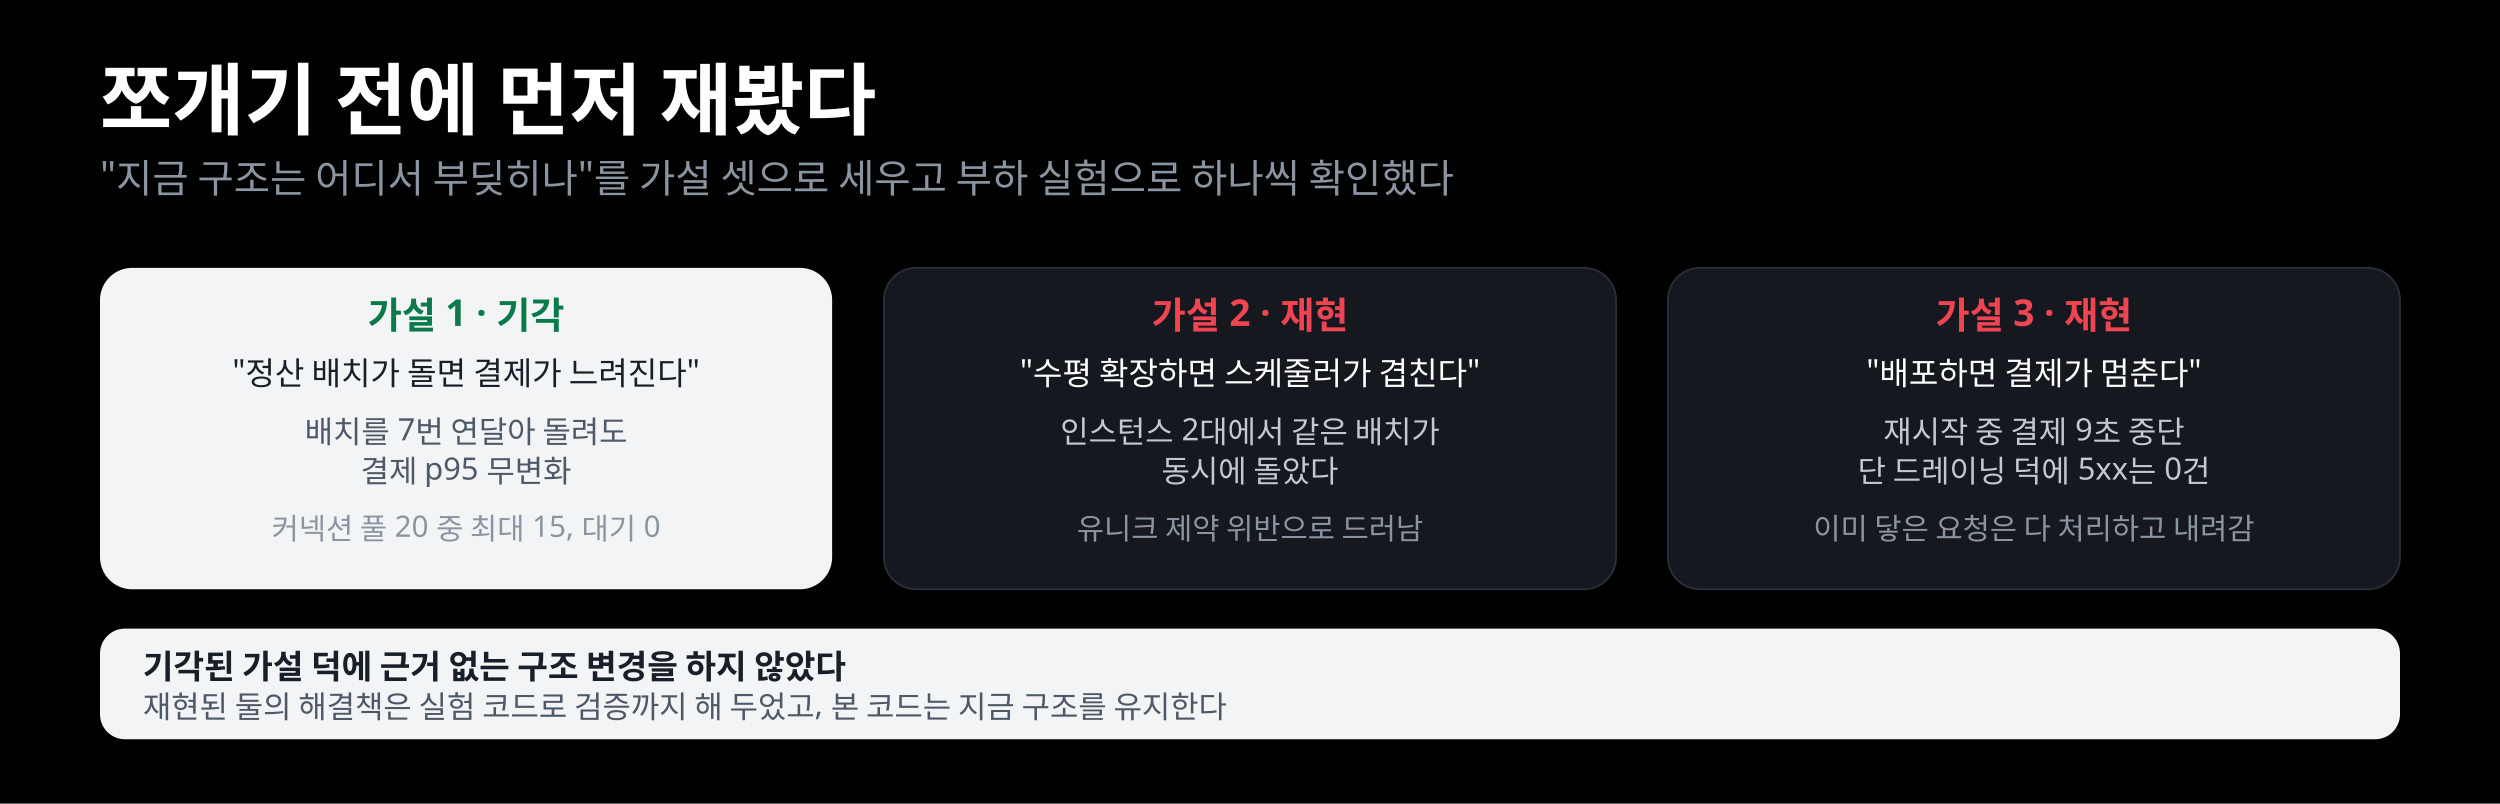
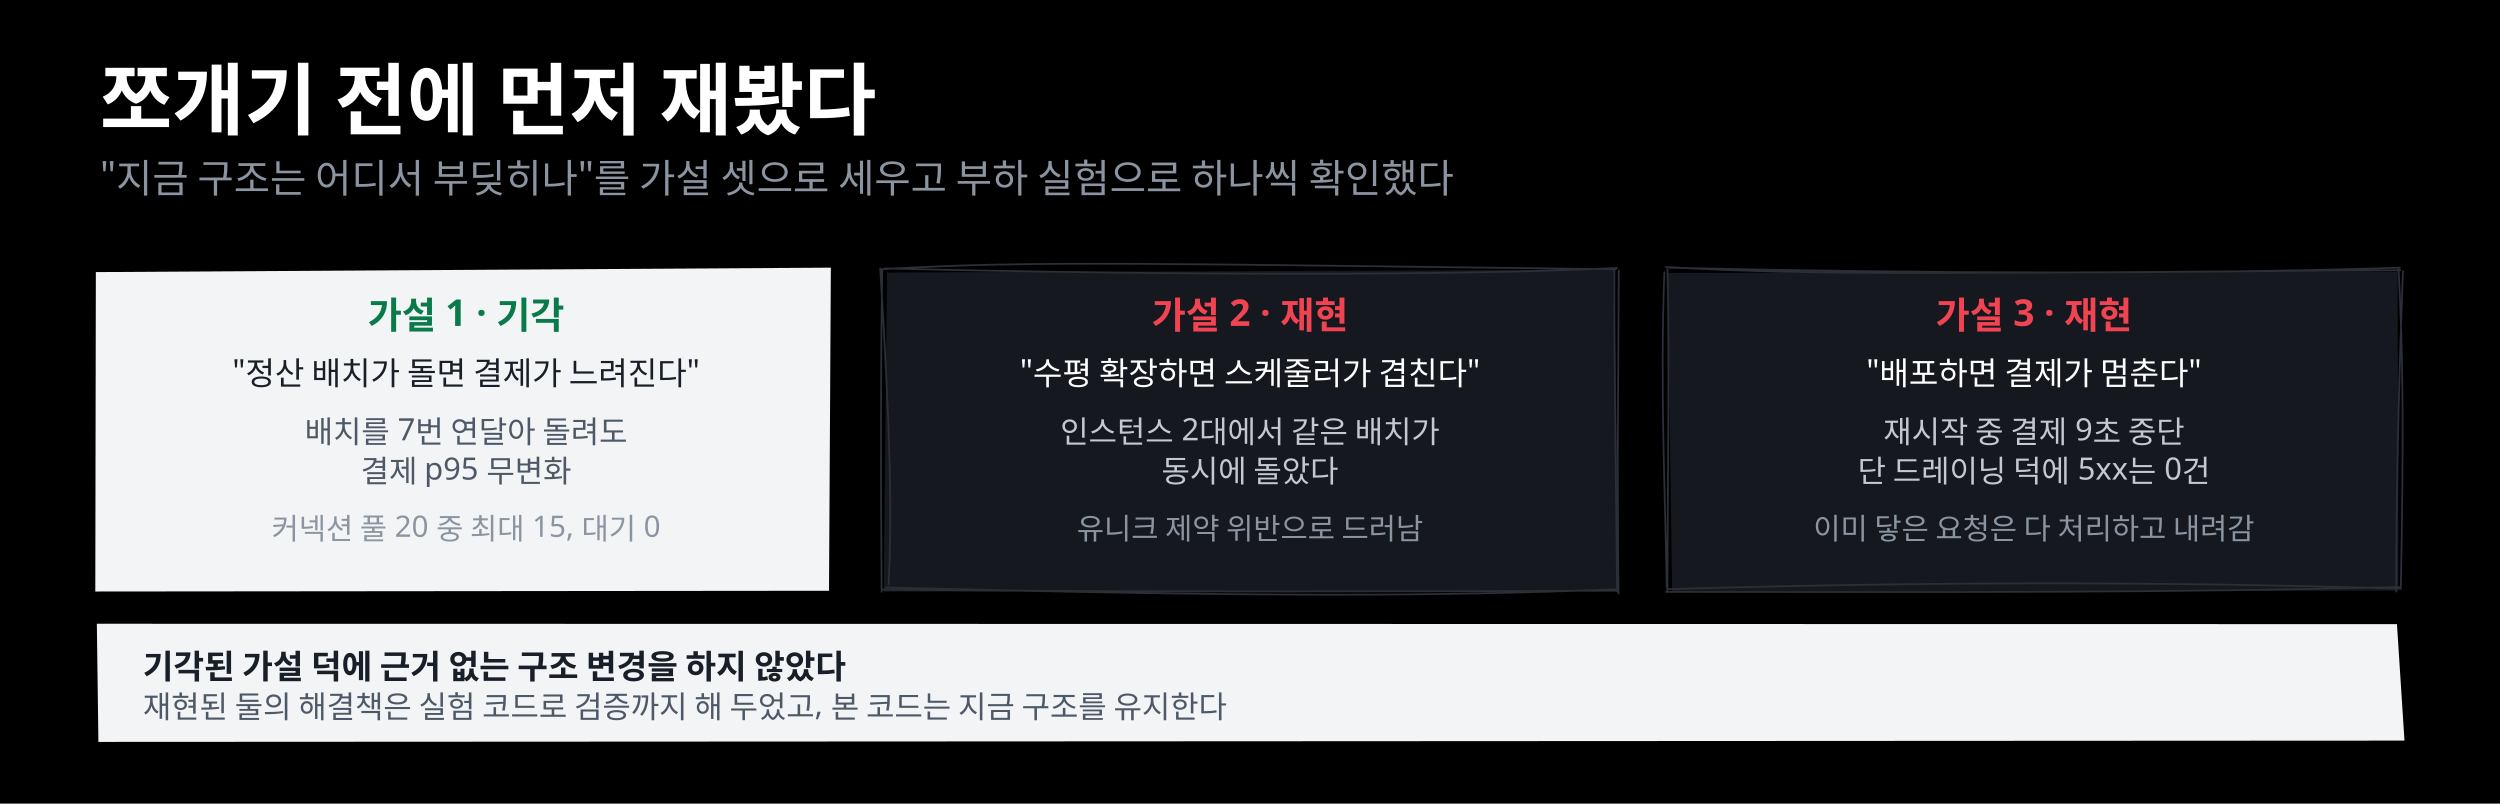
<svg xmlns="http://www.w3.org/2000/svg" width="1400" height="450" viewBox="0 0 1400 450" font-family="Pretendard, 'Apple SD Gothic Neo', sans-serif">
  <rect width="1400" height="450" fill="#000000" />
  <text x="56" y="72" font-size="44" font-weight="800" fill="#FFFFFF">쪼개기 전에 먼저 재봤다</text>
  <text x="56" y="106" font-size="22.08" fill="#8B95A1">"지금 구조는 어디서 부딪히나"를 가설 셋으로 세우고 부하 실험으로 하나씩 확인했다</text>
  <g text-anchor="middle">
-     <rect x="56" y="150" width="410" height="180" rx="18" fill="#F2F4F6" />
+     <path d="M53.675 152.375 L465.277 149.886 L464.246 330.833 L53.363 331.243" fill="#F2F4F6" stroke="none" stroke-linecap="round" stroke-linejoin="round" />
+     <path d="M57.14 148.886 C138.405 149.51, 221.507 149.648, 465.418 150.252 M56.69 150.726 C152.962 147.086, 249.352 146.873, 465.694 150.224 M467.31 151.097 C469.733 222.877, 469.163 294.139, 464.979 327.734 M464.948 148.852 C464.857 214.205, 463.782 277.283, 466.69 329.818 M465.666 331.317 C312.787 335.821, 161.815 334.243, 56.16 329.65 M465.699 330.334 C327.863 327.086, 191.871 326.299, 56.262 330.367 M56.106 331.311 C58.775 264.94, 54.343 205.106, 53.839 148.163 M56.576 331.422 C52.222 294.912, 51.594 257.623, 57.23 151.259" fill="none" stroke="none" stroke-width="1" stroke-linecap="round" stroke-linejoin="round" />
    <text x="261" y="184" font-size="20.7" font-weight="700" fill="#0B7A4B">가설 1 · 기각</text>
    <text x="261" y="214" font-size="17.94" fill="#191F28">"정산 배치가 돌면 결제가 느려진다"</text>
    <text x="261" y="248" font-size="17.25" fill="#4E5968">배치를 7번 연달아 돌려도</text>
    <text x="261" y="270" font-size="17.25" fill="#4E5968">결제 p95 무변화</text>
    <text x="261" y="302" font-size="16.56" fill="#8B95A1">커넥션 풀 20 중 최대 15, 대기 0</text>
-     <rect x="495" y="150" width="410" height="180" rx="18" fill="#15181E" stroke="#2A2F38" />
+     <path d="M496.727 152.618 L903.949 151.028 L906.6 330.803 L494.878 331.319" fill="#15181E" stroke="none" stroke-linecap="round" stroke-linejoin="round" />
+     <path d="M493.408 150.788 C577.886 145.551, 657.761 147.933, 904.824 150.786 M495.668 150.326 C657.565 154.3, 820.776 154.339, 905.598 150.063 M906.49 151.473 C906.397 202.86, 905.473 254.507, 906.356 332.404 M904.036 150.899 C903.949 208.044, 904.905 263.088, 905.569 331.251 M904.584 330.019 C806.165 333.904, 708.25 334.527, 496.133 328.964 M905.466 330.778 C771.954 331.313, 637.478 331.631, 494.434 330.137 M497.643 327.272 C499.547 287.329, 498.81 245.57, 492.927 150.333 M493.699 331.378 C493.069 261.618, 493.314 190.926, 494.044 150.964" fill="none" stroke="#2A2F38" stroke-width="1" stroke-linecap="round" stroke-linejoin="round" />
    <text x="700" y="184" font-size="20.7" font-weight="700" fill="#F04452">가설 2 · 재현</text>
    <text x="700" y="214" font-size="17.94" fill="#FFFFFF">"수평 확장하면 스케줄러가 겹친다"</text>
    <text x="700" y="248" font-size="17.25" fill="#C4C9D0">인스턴스 2대에서 같은 배치가</text>
    <text x="700" y="270" font-size="17.25" fill="#C4C9D0">동시에 돌았다</text>
    <text x="700" y="302" font-size="16.56" fill="#8B95A1">유니크 제약 위반으로 드러남</text>
-     <rect x="934" y="150" width="410" height="180" rx="18" fill="#15181E" stroke="#2A2F38" />
+     <path d="M933.98 152.861 L1342.622 152.17 L1343.154 330.773 L936.393 331.395" fill="#15181E" stroke="none" stroke-linecap="round" stroke-linejoin="round" />
+     <path d="M932.865 149.501 C1017.368 154.591, 1097.205 152.837, 1344.23 151.32 M934.646 149.926 C1081.763 153.301, 1229.795 153.591, 1343.907 149.902 M1345.67 151.849 C1343.06 218.843, 1341.782 286.876, 1341.933 331.275 M1343.123 150.047 C1345.941 198.983, 1346.027 248.893, 1344.449 329.784 M1343.502 328.72 C1217.542 331.987, 1093.876 331.621, 932.916 331.468 M1343.638 329.627 C1214.449 325.733, 1084.679 325.56, 934.202 329.907 M933.381 329.034 C932.489 273.718, 929.647 219.834, 932.015 152.503 M933.722 331.334 C933.915 264.324, 935.035 196.229, 933.758 150.669" fill="none" stroke="#2A2F38" stroke-width="1" stroke-linecap="round" stroke-linejoin="round" />
    <text x="1139" y="184" font-size="20.7" font-weight="700" fill="#F04452">가설 3 · 재현</text>
    <text x="1139" y="214" font-size="17.94" fill="#FFFFFF">"배포하면 결제가 멈춘다"</text>
    <text x="1139" y="248" font-size="17.25" fill="#C4C9D0">재시작 중 결제 9초 중단</text>
    <text x="1139" y="270" font-size="17.25" fill="#C4C9D0">단 드레이닝 덕에 5xx는 0건</text>
    <text x="1139" y="302" font-size="16.56" fill="#8B95A1">이미 닿은 요청은 다 처리하고 내려감</text>
  </g>
-   <rect x="56" y="352" width="1288" height="62" rx="14" fill="#F2F4F6" />
+   <path d="M54.232 349.304 L1342.295 349.512 L1346.507 414.743 L55.108 415.47" fill="#F2F4F6" stroke="none" stroke-linecap="round" stroke-linejoin="round" />
+   <path d="M55.507 353.021 C312.901 355.785, 571.496 356.141, 1344.462 351.028 M56.454 351.655 C473.219 354.299, 890.36 354.693, 1343.43 351.811 M1345.85 354.226 C1341.795 367.179, 1345.964 387.751, 1344.31 414.145 M1343.211 351.195 C1344.706 366.439, 1343.922 382.832, 1344.328 415.217 M1343.579 414.445 C866.353 416.602, 387.455 417.937, 55.919 414.569 M1344.294 414.051 C948.865 414.708, 554.451 415.386, 55.545 413.765 M57.918 414.796 C56.249 389.204, 57.103 368.292, 54.103 350.873 M56.744 415.29 C58.464 392.743, 57.558 368.961, 56.473 352.374" fill="none" stroke="none" stroke-width="1" stroke-linecap="round" stroke-linejoin="round" />
  <text x="80" y="380" font-size="18.63" font-weight="700" fill="#191F28">기각된 가설 덕에 근거 없는 구조 변경을 하지 않았다</text>
  <text x="80" y="402" font-size="17.25" fill="#4E5968">재현된 둘의 해결책은 실험 코드로 검증까지 해 두었고, 본 코드는 지금 구조를 유지한다</text>
</svg>
